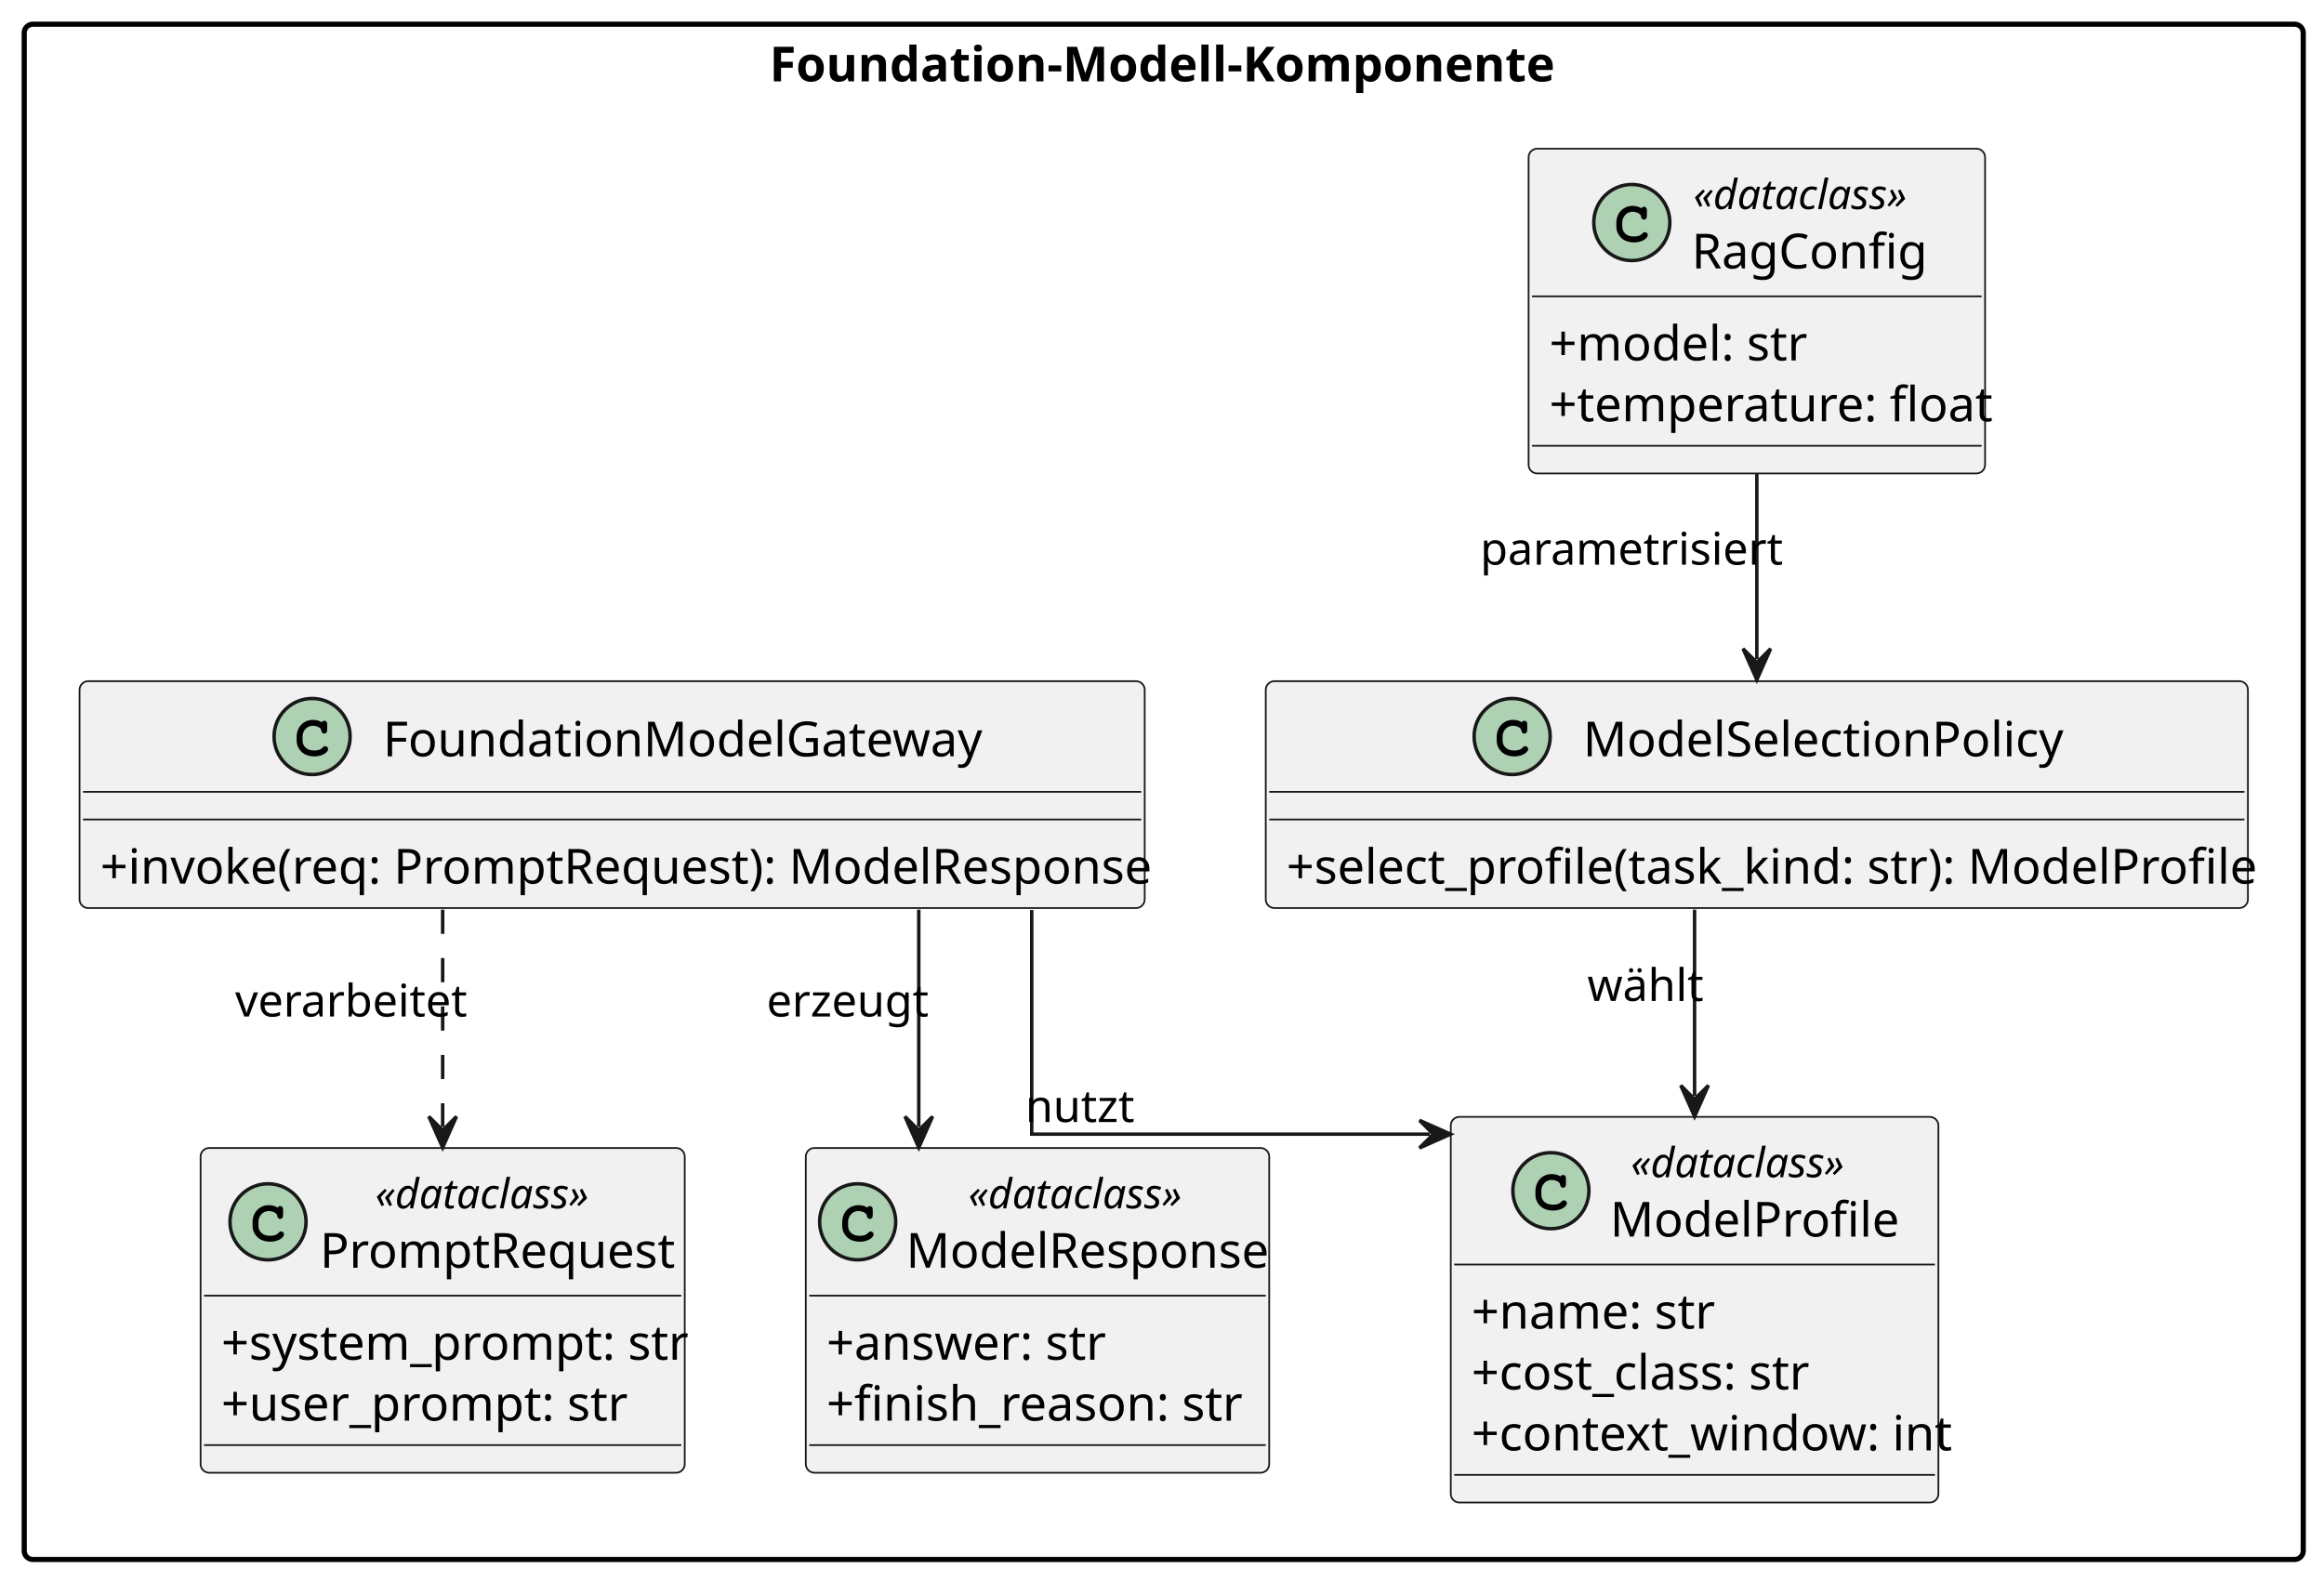
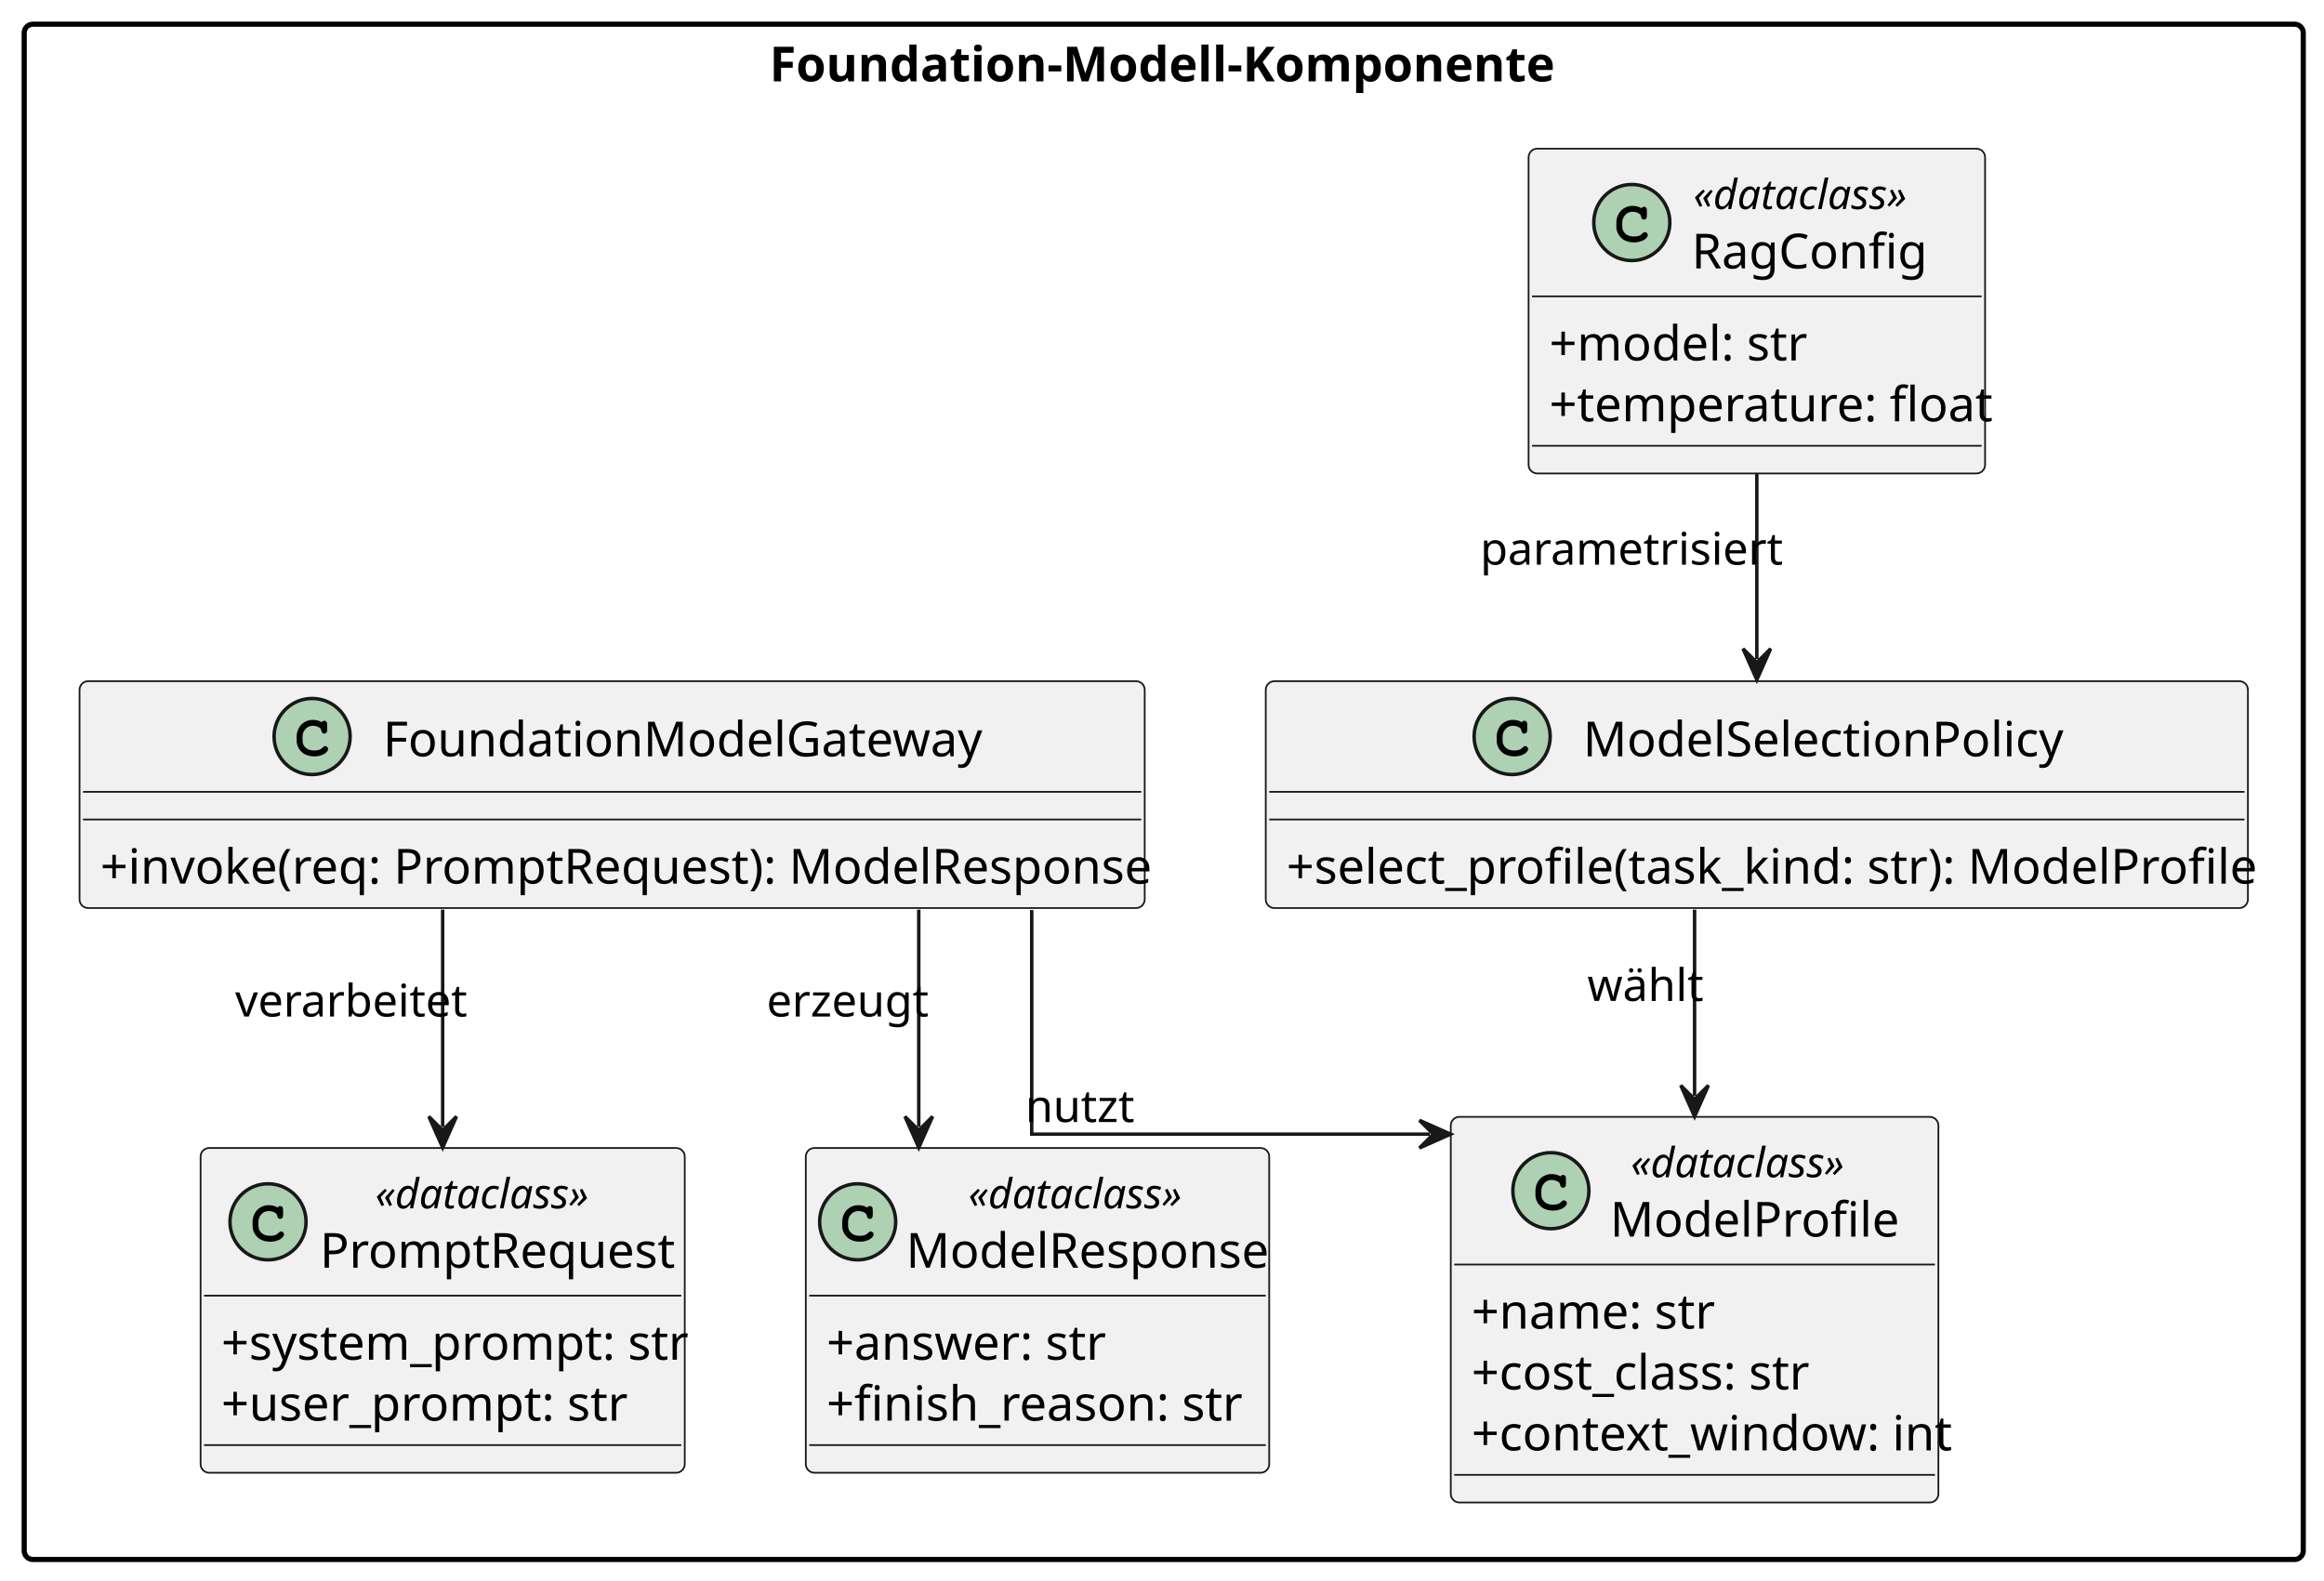
<svg xmlns="http://www.w3.org/2000/svg" contentStyleType="text/css" height="457px" preserveAspectRatio="none" style="width:672px;height:457px;background:#FFFFFF;" version="1.1" viewBox="0 0 672 457" width="672px" zoomAndPan="magnify">
  <defs />
  <g>
    <g id="cluster_Foundation-Modell-Komponente">
      <rect fill="none" height="444" rx="2.5" ry="2.5" style="stroke:#000000;stroke-width:1.5;" width="659" x="7" y="7" />
      <text fill="#000000" font-family="sans-serif" font-size="14" font-weight="bold" lengthAdjust="spacing" textLength="228" x="222.5" y="23.533">Foundation-Modell-Komponente</text>
    </g>
    <g id="elem_RagConfig">
      <rect codeLine="9" fill="#F1F1F1" height="93.922" id="RagConfig" rx="2.5" ry="2.5" style="stroke:#181818;stroke-width:0.5;" width="132" x="442" y="43" />
      <ellipse cx="471.85" cy="64.352" fill="#ADD1B2" rx="11" ry="11" style="stroke:#181818;stroke-width:1.0;" />
      <path d="M474.616,60.227 Q474.772,60.008 474.959,59.898 Q475.147,59.789 475.366,59.789 Q475.741,59.789 475.975,60.047 Q476.209,60.305 476.209,60.914 L476.209,62.367 Q476.209,62.977 475.975,63.242 Q475.741,63.508 475.366,63.508 Q475.022,63.508 474.819,63.305 Q474.616,63.117 474.506,62.602 Q474.459,62.242 474.272,62.055 Q473.944,61.68 473.334,61.461 Q472.725,61.242 472.1,61.242 Q471.334,61.242 470.702,61.57 Q470.069,61.898 469.577,62.648 Q469.084,63.398 469.084,64.43 L469.084,65.523 Q469.084,66.758 469.975,67.578 Q470.866,68.398 472.459,68.398 Q473.397,68.398 474.053,68.148 Q474.444,67.992 474.866,67.555 Q475.131,67.289 475.28,67.211 Q475.428,67.133 475.631,67.133 Q475.959,67.133 476.217,67.391 Q476.475,67.648 476.475,67.992 Q476.475,68.336 476.131,68.742 Q475.631,69.32 474.834,69.648 Q473.756,70.102 472.459,70.102 Q470.944,70.102 469.741,69.477 Q468.756,68.977 468.069,67.906 Q467.381,66.836 467.381,65.555 L467.381,64.398 Q467.381,63.07 467.998,61.922 Q468.616,60.773 469.709,60.156 Q470.803,59.539 472.038,59.539 Q472.772,59.539 473.42,59.703 Q474.069,59.867 474.616,60.227 Z " fill="#000000" />
      <text fill="#000000" font-family="sans-serif" font-size="12" font-style="italic" lengthAdjust="spacing" textLength="66" x="489.65" y="60.457">«dataclass»</text>
      <text fill="#000000" font-family="sans-serif" font-size="14" lengthAdjust="spacing" textLength="67" x="489.15" y="77.627">RagConfig</text>
      <line style="stroke:#181818;stroke-width:0.5;" x1="443" x2="573" y1="85.703" y2="85.703" />
      <text fill="#000000" font-family="sans-serif" font-size="14" lengthAdjust="spacing" textLength="70" x="448" y="104.236">+model: str</text>
      <text fill="#000000" font-family="sans-serif" font-size="14" lengthAdjust="spacing" textLength="120" x="448" y="121.846">+temperature: float</text>
      <line style="stroke:#181818;stroke-width:0.5;" x1="443" x2="573" y1="128.922" y2="128.922" />
    </g>
    <g id="elem_ModelSelectionPolicy">
      <rect codeLine="14" fill="#F1F1F1" height="65.609" id="ModelSelectionPolicy" rx="2.5" ry="2.5" style="stroke:#181818;stroke-width:0.5;" width="284" x="366" y="197" />
      <ellipse cx="437.25" cy="213" fill="#ADD1B2" rx="11" ry="11" style="stroke:#181818;stroke-width:1.0;" />
      <path d="M440.016,208.875 Q440.172,208.656 440.359,208.547 Q440.547,208.438 440.766,208.438 Q441.141,208.438 441.375,208.695 Q441.609,208.953 441.609,209.562 L441.609,211.016 Q441.609,211.625 441.375,211.891 Q441.141,212.156 440.766,212.156 Q440.422,212.156 440.219,211.953 Q440.016,211.766 439.906,211.25 Q439.859,210.891 439.672,210.703 Q439.344,210.328 438.734,210.109 Q438.125,209.891 437.5,209.891 Q436.734,209.891 436.102,210.219 Q435.469,210.547 434.977,211.297 Q434.484,212.047 434.484,213.078 L434.484,214.172 Q434.484,215.406 435.375,216.227 Q436.266,217.047 437.859,217.047 Q438.797,217.047 439.453,216.797 Q439.844,216.641 440.266,216.203 Q440.531,215.938 440.68,215.859 Q440.828,215.781 441.031,215.781 Q441.359,215.781 441.617,216.039 Q441.875,216.297 441.875,216.641 Q441.875,216.984 441.531,217.391 Q441.031,217.969 440.234,218.297 Q439.156,218.75 437.859,218.75 Q436.344,218.75 435.141,218.125 Q434.156,217.625 433.469,216.555 Q432.781,215.484 432.781,214.203 L432.781,213.047 Q432.781,211.719 433.398,210.57 Q434.016,209.422 435.109,208.805 Q436.203,208.188 437.438,208.188 Q438.172,208.188 438.82,208.352 Q439.469,208.516 440.016,208.875 Z " fill="#000000" />
      <text fill="#000000" font-family="sans-serif" font-size="14" lengthAdjust="spacing" textLength="133" x="457.75" y="218.728">ModelSelectionPolicy</text>
      <line style="stroke:#181818;stroke-width:0.5;" x1="367" x2="649" y1="229" y2="229" />
      <line style="stroke:#181818;stroke-width:0.5;" x1="367" x2="649" y1="237" y2="237" />
      <text fill="#000000" font-family="sans-serif" font-size="14" lengthAdjust="spacing" textLength="272" x="372" y="255.533">+select_profile(task_kind: str): ModelProfile</text>
    </g>
    <g id="elem_ModelProfile">
      <rect codeLine="18" fill="#F1F1F1" height="111.531" id="ModelProfile" rx="2.5" ry="2.5" style="stroke:#181818;stroke-width:0.5;" width="141" x="419.5" y="323" />
      <ellipse cx="448.45" cy="344.352" fill="#ADD1B2" rx="11" ry="11" style="stroke:#181818;stroke-width:1.0;" />
      <path d="M451.216,340.227 Q451.372,340.008 451.559,339.898 Q451.747,339.789 451.966,339.789 Q452.341,339.789 452.575,340.047 Q452.809,340.305 452.809,340.914 L452.809,342.367 Q452.809,342.977 452.575,343.242 Q452.341,343.508 451.966,343.508 Q451.622,343.508 451.419,343.305 Q451.216,343.117 451.106,342.602 Q451.059,342.242 450.872,342.055 Q450.544,341.68 449.934,341.461 Q449.325,341.242 448.7,341.242 Q447.934,341.242 447.302,341.57 Q446.669,341.898 446.177,342.648 Q445.684,343.398 445.684,344.43 L445.684,345.523 Q445.684,346.758 446.575,347.578 Q447.466,348.398 449.059,348.398 Q449.997,348.398 450.653,348.148 Q451.044,347.992 451.466,347.555 Q451.731,347.289 451.88,347.211 Q452.028,347.133 452.231,347.133 Q452.559,347.133 452.817,347.391 Q453.075,347.648 453.075,347.992 Q453.075,348.336 452.731,348.742 Q452.231,349.32 451.434,349.648 Q450.356,350.102 449.059,350.102 Q447.544,350.102 446.341,349.477 Q445.356,348.977 444.669,347.906 Q443.981,346.836 443.981,345.555 L443.981,344.398 Q443.981,343.07 444.598,341.922 Q445.216,340.773 446.309,340.156 Q447.403,339.539 448.637,339.539 Q449.372,339.539 450.02,339.703 Q450.669,339.867 451.216,340.227 Z " fill="#000000" />
      <text fill="#000000" font-family="sans-serif" font-size="12" font-style="italic" lengthAdjust="spacing" textLength="66" x="471.55" y="340.457">«dataclass»</text>
      <text fill="#000000" font-family="sans-serif" font-size="14" lengthAdjust="spacing" textLength="78" x="465.55" y="357.627">ModelProfile</text>
      <line style="stroke:#181818;stroke-width:0.5;" x1="420.5" x2="559.5" y1="365.703" y2="365.703" />
      <text fill="#000000" font-family="sans-serif" font-size="14" lengthAdjust="spacing" textLength="67" x="425.5" y="384.236">+name: str</text>
      <text fill="#000000" font-family="sans-serif" font-size="14" lengthAdjust="spacing" textLength="98" x="425.5" y="401.846">+cost_class: str</text>
      <text fill="#000000" font-family="sans-serif" font-size="14" lengthAdjust="spacing" textLength="129" x="425.5" y="419.455">+context_window: int</text>
      <line style="stroke:#181818;stroke-width:0.5;" x1="420.5" x2="559.5" y1="426.531" y2="426.531" />
    </g>
    <g id="elem_PromptRequest">
      <rect codeLine="24" fill="#F1F1F1" height="93.922" id="PromptRequest" rx="2.5" ry="2.5" style="stroke:#181818;stroke-width:0.5;" width="140" x="58" y="332" />
      <ellipse cx="77.5" cy="353.352" fill="#ADD1B2" rx="11" ry="11" style="stroke:#181818;stroke-width:1.0;" />
      <path d="M80.266,349.227 Q80.422,349.008 80.609,348.898 Q80.797,348.789 81.016,348.789 Q81.391,348.789 81.625,349.047 Q81.859,349.305 81.859,349.914 L81.859,351.367 Q81.859,351.977 81.625,352.242 Q81.391,352.508 81.016,352.508 Q80.672,352.508 80.469,352.305 Q80.266,352.117 80.156,351.602 Q80.109,351.242 79.922,351.055 Q79.594,350.68 78.984,350.461 Q78.375,350.242 77.75,350.242 Q76.984,350.242 76.352,350.57 Q75.719,350.898 75.227,351.648 Q74.734,352.398 74.734,353.43 L74.734,354.523 Q74.734,355.758 75.625,356.578 Q76.516,357.398 78.109,357.398 Q79.047,357.398 79.703,357.148 Q80.094,356.992 80.516,356.555 Q80.781,356.289 80.93,356.211 Q81.078,356.133 81.281,356.133 Q81.609,356.133 81.867,356.391 Q82.125,356.648 82.125,356.992 Q82.125,357.336 81.781,357.742 Q81.281,358.32 80.484,358.648 Q79.406,359.102 78.109,359.102 Q76.594,359.102 75.391,358.477 Q74.406,357.977 73.719,356.906 Q73.031,355.836 73.031,354.555 L73.031,353.398 Q73.031,352.07 73.648,350.922 Q74.266,349.773 75.359,349.156 Q76.453,348.539 77.688,348.539 Q78.422,348.539 79.07,348.703 Q79.719,348.867 80.266,349.227 Z " fill="#000000" />
      <text fill="#000000" font-family="sans-serif" font-size="12" font-style="italic" lengthAdjust="spacing" textLength="66" x="108.5" y="349.457">«dataclass»</text>
      <text fill="#000000" font-family="sans-serif" font-size="14" lengthAdjust="spacing" textLength="98" x="92.5" y="366.627">PromptRequest</text>
      <line style="stroke:#181818;stroke-width:0.5;" x1="59" x2="197" y1="374.703" y2="374.703" />
      <text fill="#000000" font-family="sans-serif" font-size="14" lengthAdjust="spacing" textLength="128" x="64" y="393.236">+system_prompt: str</text>
      <text fill="#000000" font-family="sans-serif" font-size="14" lengthAdjust="spacing" textLength="112" x="64" y="410.846">+user_prompt: str</text>
      <line style="stroke:#181818;stroke-width:0.5;" x1="59" x2="197" y1="417.922" y2="417.922" />
    </g>
    <g id="elem_FoundationModelGateway">
      <rect codeLine="29" fill="#F1F1F1" height="65.609" id="FoundationModelGateway" rx="2.5" ry="2.5" style="stroke:#181818;stroke-width:0.5;" width="308" x="23" y="197" />
      <ellipse cx="90.25" cy="213" fill="#ADD1B2" rx="11" ry="11" style="stroke:#181818;stroke-width:1.0;" />
      <path d="M93.016,208.875 Q93.172,208.656 93.359,208.547 Q93.547,208.438 93.766,208.438 Q94.141,208.438 94.375,208.695 Q94.609,208.953 94.609,209.562 L94.609,211.016 Q94.609,211.625 94.375,211.891 Q94.141,212.156 93.766,212.156 Q93.422,212.156 93.219,211.953 Q93.016,211.766 92.906,211.25 Q92.859,210.891 92.672,210.703 Q92.344,210.328 91.734,210.109 Q91.125,209.891 90.5,209.891 Q89.734,209.891 89.102,210.219 Q88.469,210.547 87.977,211.297 Q87.484,212.047 87.484,213.078 L87.484,214.172 Q87.484,215.406 88.375,216.227 Q89.266,217.047 90.859,217.047 Q91.797,217.047 92.453,216.797 Q92.844,216.641 93.266,216.203 Q93.531,215.938 93.68,215.859 Q93.828,215.781 94.031,215.781 Q94.359,215.781 94.617,216.039 Q94.875,216.297 94.875,216.641 Q94.875,216.984 94.531,217.391 Q94.031,217.969 93.234,218.297 Q92.156,218.75 90.859,218.75 Q89.344,218.75 88.141,218.125 Q87.156,217.625 86.469,216.555 Q85.781,215.484 85.781,214.203 L85.781,213.047 Q85.781,211.719 86.398,210.57 Q87.016,209.422 88.109,208.805 Q89.203,208.188 90.438,208.188 Q91.172,208.188 91.82,208.352 Q92.469,208.516 93.016,208.875 Z " fill="#000000" />
      <text fill="#000000" font-family="sans-serif" font-size="14" lengthAdjust="spacing" textLength="165" x="110.75" y="218.728">FoundationModelGateway</text>
      <line style="stroke:#181818;stroke-width:0.5;" x1="24" x2="330" y1="229" y2="229" />
      <line style="stroke:#181818;stroke-width:0.5;" x1="24" x2="330" y1="237" y2="237" />
      <text fill="#000000" font-family="sans-serif" font-size="14" lengthAdjust="spacing" textLength="296" x="29" y="255.533">+invoke(req: PromptRequest): ModelResponse</text>
    </g>
    <g id="elem_ModelResponse">
      <rect codeLine="33" fill="#F1F1F1" height="93.922" id="ModelResponse" rx="2.5" ry="2.5" style="stroke:#181818;stroke-width:0.5;" width="134" x="233" y="332" />
      <ellipse cx="248" cy="353.352" fill="#ADD1B2" rx="11" ry="11" style="stroke:#181818;stroke-width:1.0;" />
      <path d="M250.766,349.227 Q250.922,349.008 251.109,348.898 Q251.297,348.789 251.516,348.789 Q251.891,348.789 252.125,349.047 Q252.359,349.305 252.359,349.914 L252.359,351.367 Q252.359,351.977 252.125,352.242 Q251.891,352.508 251.516,352.508 Q251.172,352.508 250.969,352.305 Q250.766,352.117 250.656,351.602 Q250.609,351.242 250.422,351.055 Q250.094,350.68 249.484,350.461 Q248.875,350.242 248.25,350.242 Q247.484,350.242 246.852,350.57 Q246.219,350.898 245.727,351.648 Q245.234,352.398 245.234,353.43 L245.234,354.523 Q245.234,355.758 246.125,356.578 Q247.016,357.398 248.609,357.398 Q249.547,357.398 250.203,357.148 Q250.594,356.992 251.016,356.555 Q251.281,356.289 251.43,356.211 Q251.578,356.133 251.781,356.133 Q252.109,356.133 252.367,356.391 Q252.625,356.648 252.625,356.992 Q252.625,357.336 252.281,357.742 Q251.781,358.32 250.984,358.648 Q249.906,359.102 248.609,359.102 Q247.094,359.102 245.891,358.477 Q244.906,357.977 244.219,356.906 Q243.531,355.836 243.531,354.555 L243.531,353.398 Q243.531,352.07 244.148,350.922 Q244.766,349.773 245.859,349.156 Q246.953,348.539 248.188,348.539 Q248.922,348.539 249.57,348.703 Q250.219,348.867 250.766,349.227 Z " fill="#000000" />
      <text fill="#000000" font-family="sans-serif" font-size="12" font-style="italic" lengthAdjust="spacing" textLength="66" x="280" y="349.457">«dataclass»</text>
      <text fill="#000000" font-family="sans-serif" font-size="14" lengthAdjust="spacing" textLength="102" x="262" y="366.627">ModelResponse</text>
      <line style="stroke:#181818;stroke-width:0.5;" x1="234" x2="366" y1="374.703" y2="374.703" />
      <text fill="#000000" font-family="sans-serif" font-size="14" lengthAdjust="spacing" textLength="77" x="239" y="393.236">+answer: str</text>
      <text fill="#000000" font-family="sans-serif" font-size="14" lengthAdjust="spacing" textLength="117" x="239" y="410.846">+finish_reason: str</text>
      <line style="stroke:#181818;stroke-width:0.5;" x1="234" x2="366" y1="417.922" y2="417.922" />
    </g>
    <g id="link_RagConfig_ModelSelectionPolicy">
      <path codeLine="38" d="M508,137.01 C508,156.55 508,172.78 508,190.6 " fill="none" id="RagConfig-to-ModelSelectionPolicy" style="stroke:#181818;stroke-width:1.0;" />
      <polygon fill="#181818" points="508,196.6,512,187.6,508,191.6,504,187.6,508,196.6" style="stroke:#181818;stroke-width:1.0;" />
      <text fill="#000000" font-family="sans-serif" font-size="13" lengthAdjust="spacing" textLength="79" x="428" y="163.305">parametrisiert</text>
    </g>
    <g id="link_ModelSelectionPolicy_ModelProfile">
      <path codeLine="39" d="M490,263.07 C490,280.64 490,296.73 490,316.9 " fill="none" id="ModelSelectionPolicy-to-ModelProfile" style="stroke:#181818;stroke-width:1.0;" />
      <polygon fill="#181818" points="490,322.9,494,313.9,490,317.9,486,313.9,490,322.9" style="stroke:#181818;stroke-width:1.0;" />
      <text fill="#000000" font-family="sans-serif" font-size="13" lengthAdjust="spacing" textLength="30" x="459" y="289.475">wählt</text>
    </g>
    <g id="link_FoundationModelGateway_ModelProfile">
      <path codeLine="40" d="M298.33,263.18 C298.33,291.61 298.33,328 298.33,328 C298.33,328 358.8,328 413.45,328 " fill="none" id="FoundationModelGateway-to-ModelProfile" style="stroke:#181818;stroke-width:1.0;" />
      <polygon fill="#181818" points="419.45,328,410.45,324,414.45,328,410.45,332,419.45,328" style="stroke:#181818;stroke-width:1.0;" />
      <text fill="#000000" font-family="sans-serif" font-size="13" lengthAdjust="spacing" textLength="29" x="296.48" y="324.495">nutzt</text>
    </g>
    <g id="link_FoundationModelGateway_PromptRequest">
-       <path codeLine="41" d="M128,263.07 C128,283.3 128,303.51 128,325.89 " fill="none" id="FoundationModelGateway-to-PromptRequest" style="stroke:#181818;stroke-width:1.0;stroke-dasharray:7.0,7.0;" />
+       <path codeLine="41" d="M128,263.07 C128,283.3 128,303.51 128,325.89 " fill="none" id="FoundationModelGateway-to-PromptRequest" style="stroke:#181818;stroke-width:1.0;" />
      <polygon fill="#181818" points="128,331.89,132,322.89,128,326.89,124,322.89,128,331.89" style="stroke:#181818;stroke-width:1.0;" />
      <text fill="#000000" font-family="sans-serif" font-size="13" lengthAdjust="spacing" textLength="59" x="68" y="293.975">verarbeitet</text>
    </g>
    <g id="link_FoundationModelGateway_ModelResponse">
      <path codeLine="42" d="M265.67,263.07 C265.67,283.3 265.67,303.51 265.67,325.89 " fill="none" id="FoundationModelGateway-to-ModelResponse" style="stroke:#181818;stroke-width:1.0;" />
      <polygon fill="#181818" points="265.67,331.89,269.67,322.89,265.67,326.89,261.67,322.89,265.67,331.89" style="stroke:#181818;stroke-width:1.0;" />
      <text fill="#000000" font-family="sans-serif" font-size="13" lengthAdjust="spacing" textLength="43" x="221.67" y="293.975">erzeugt</text>
    </g>
  </g>
</svg>
